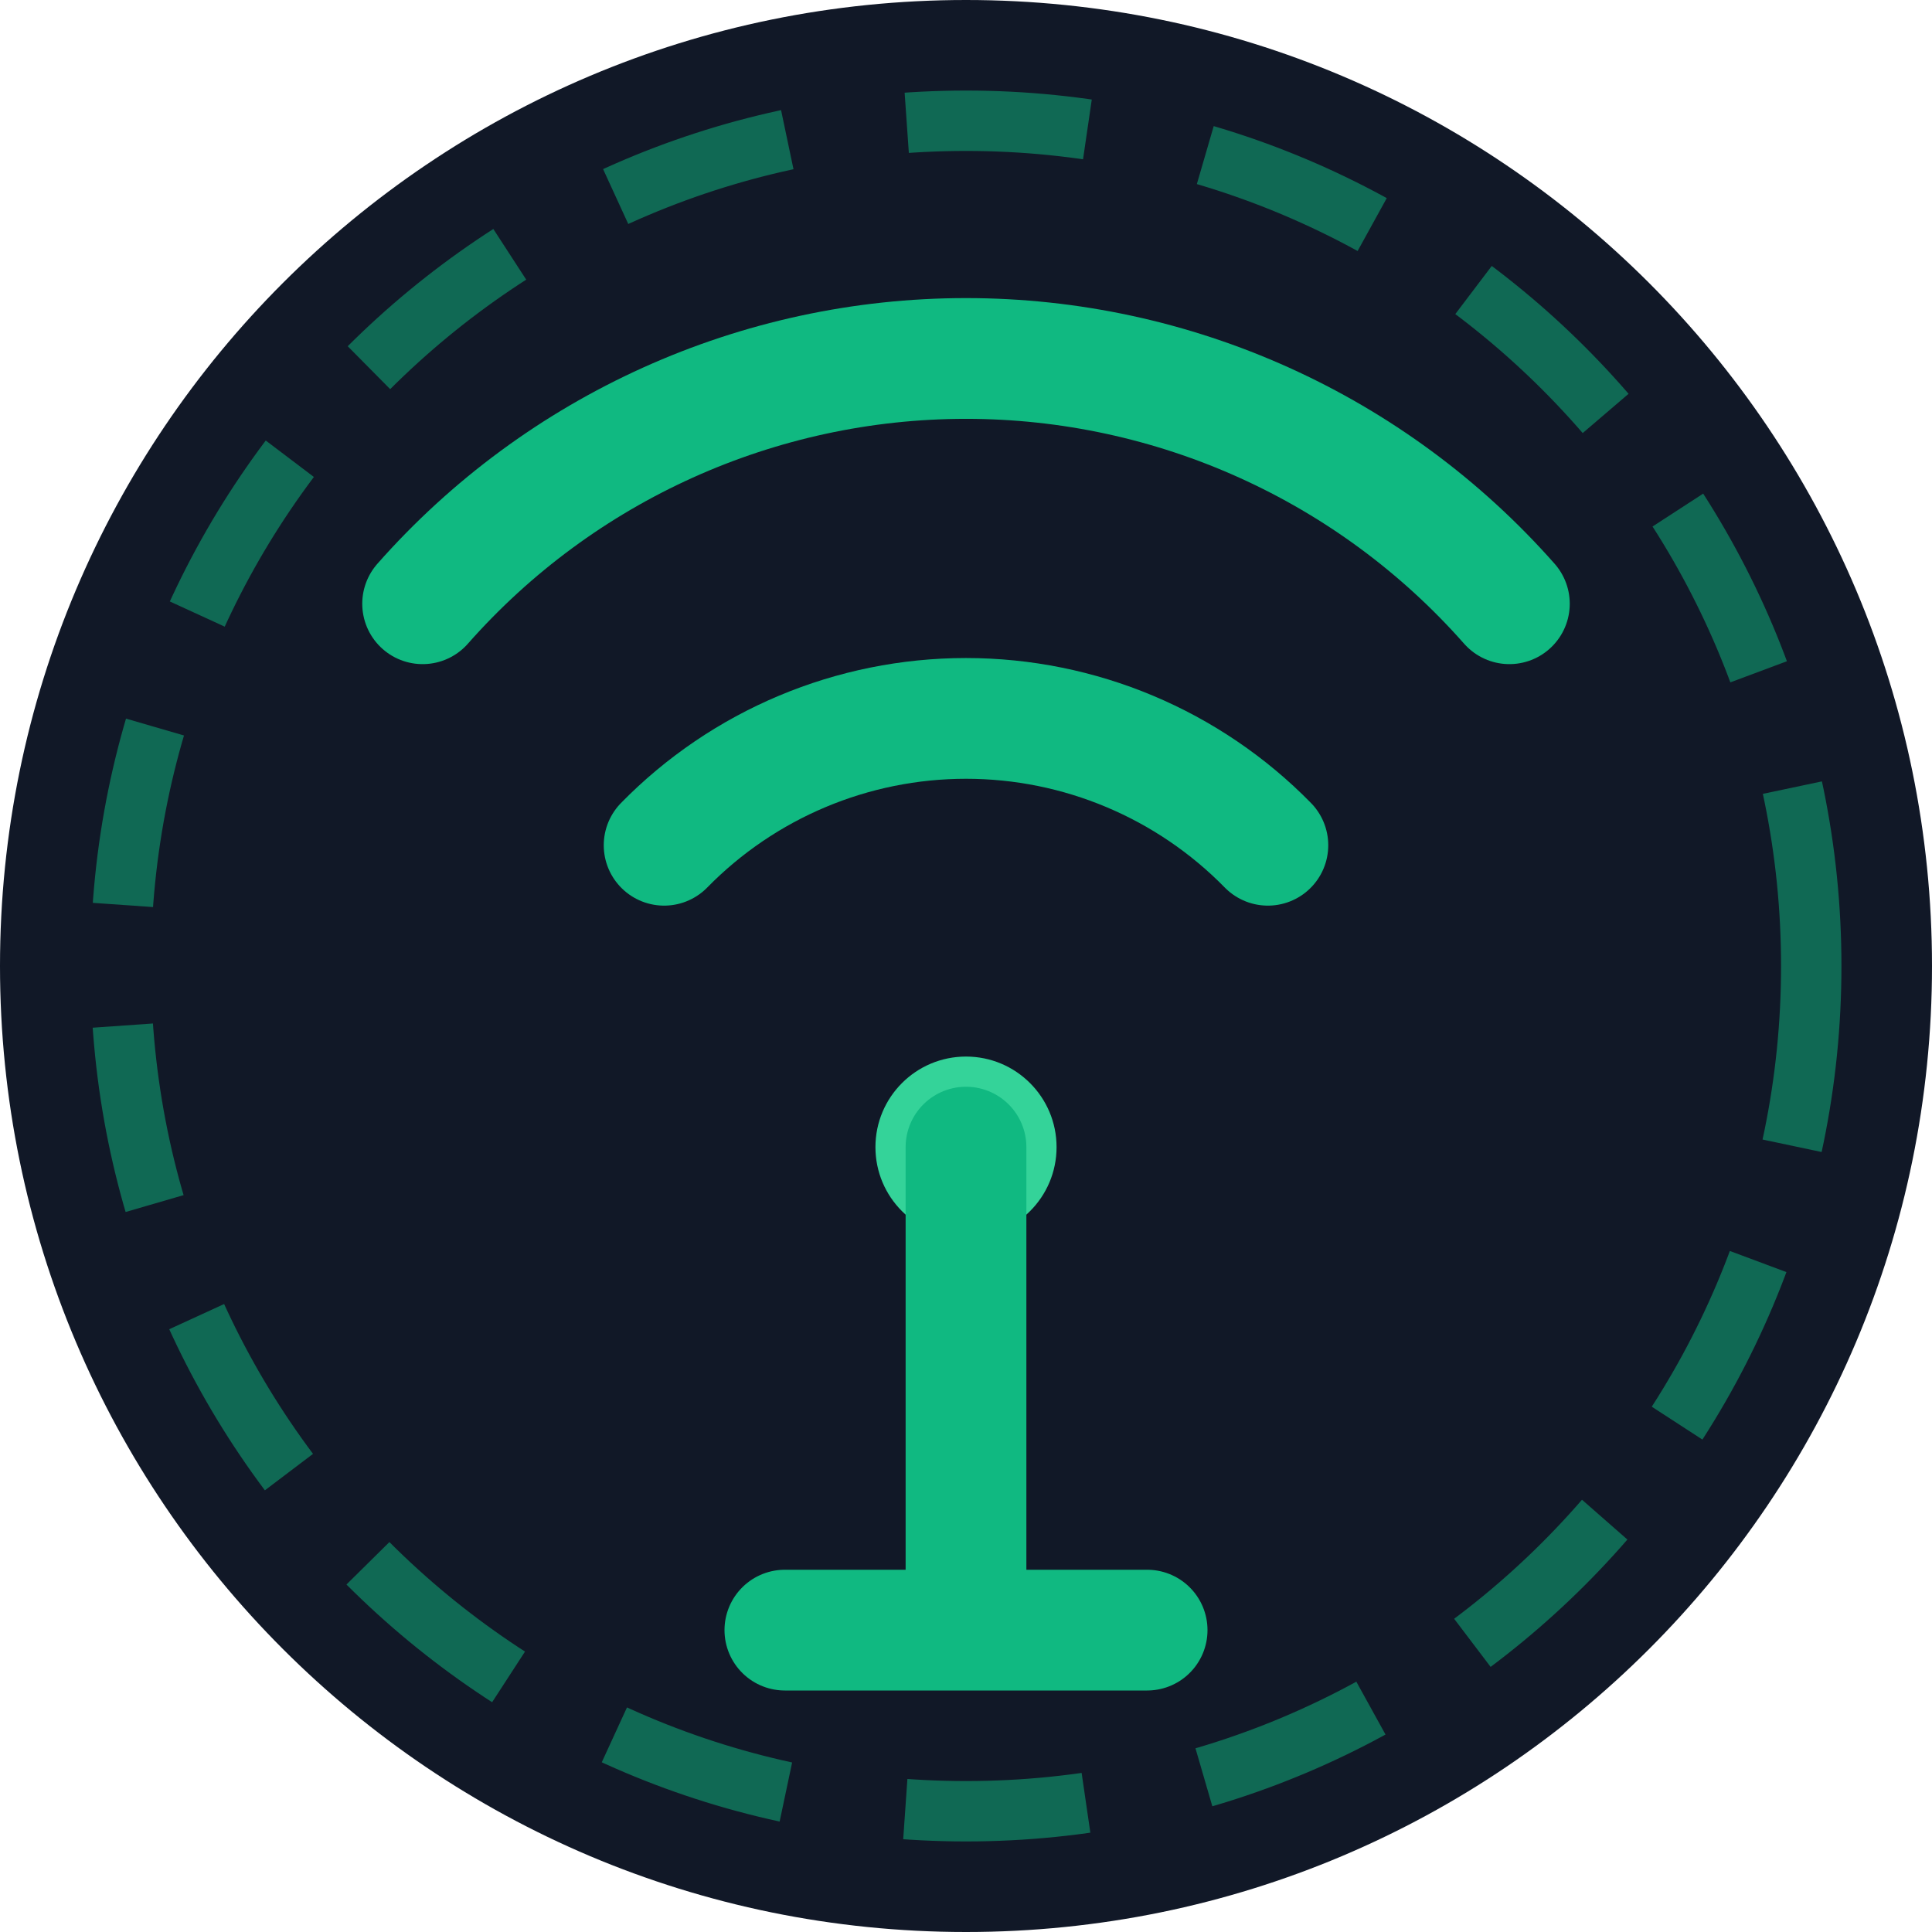
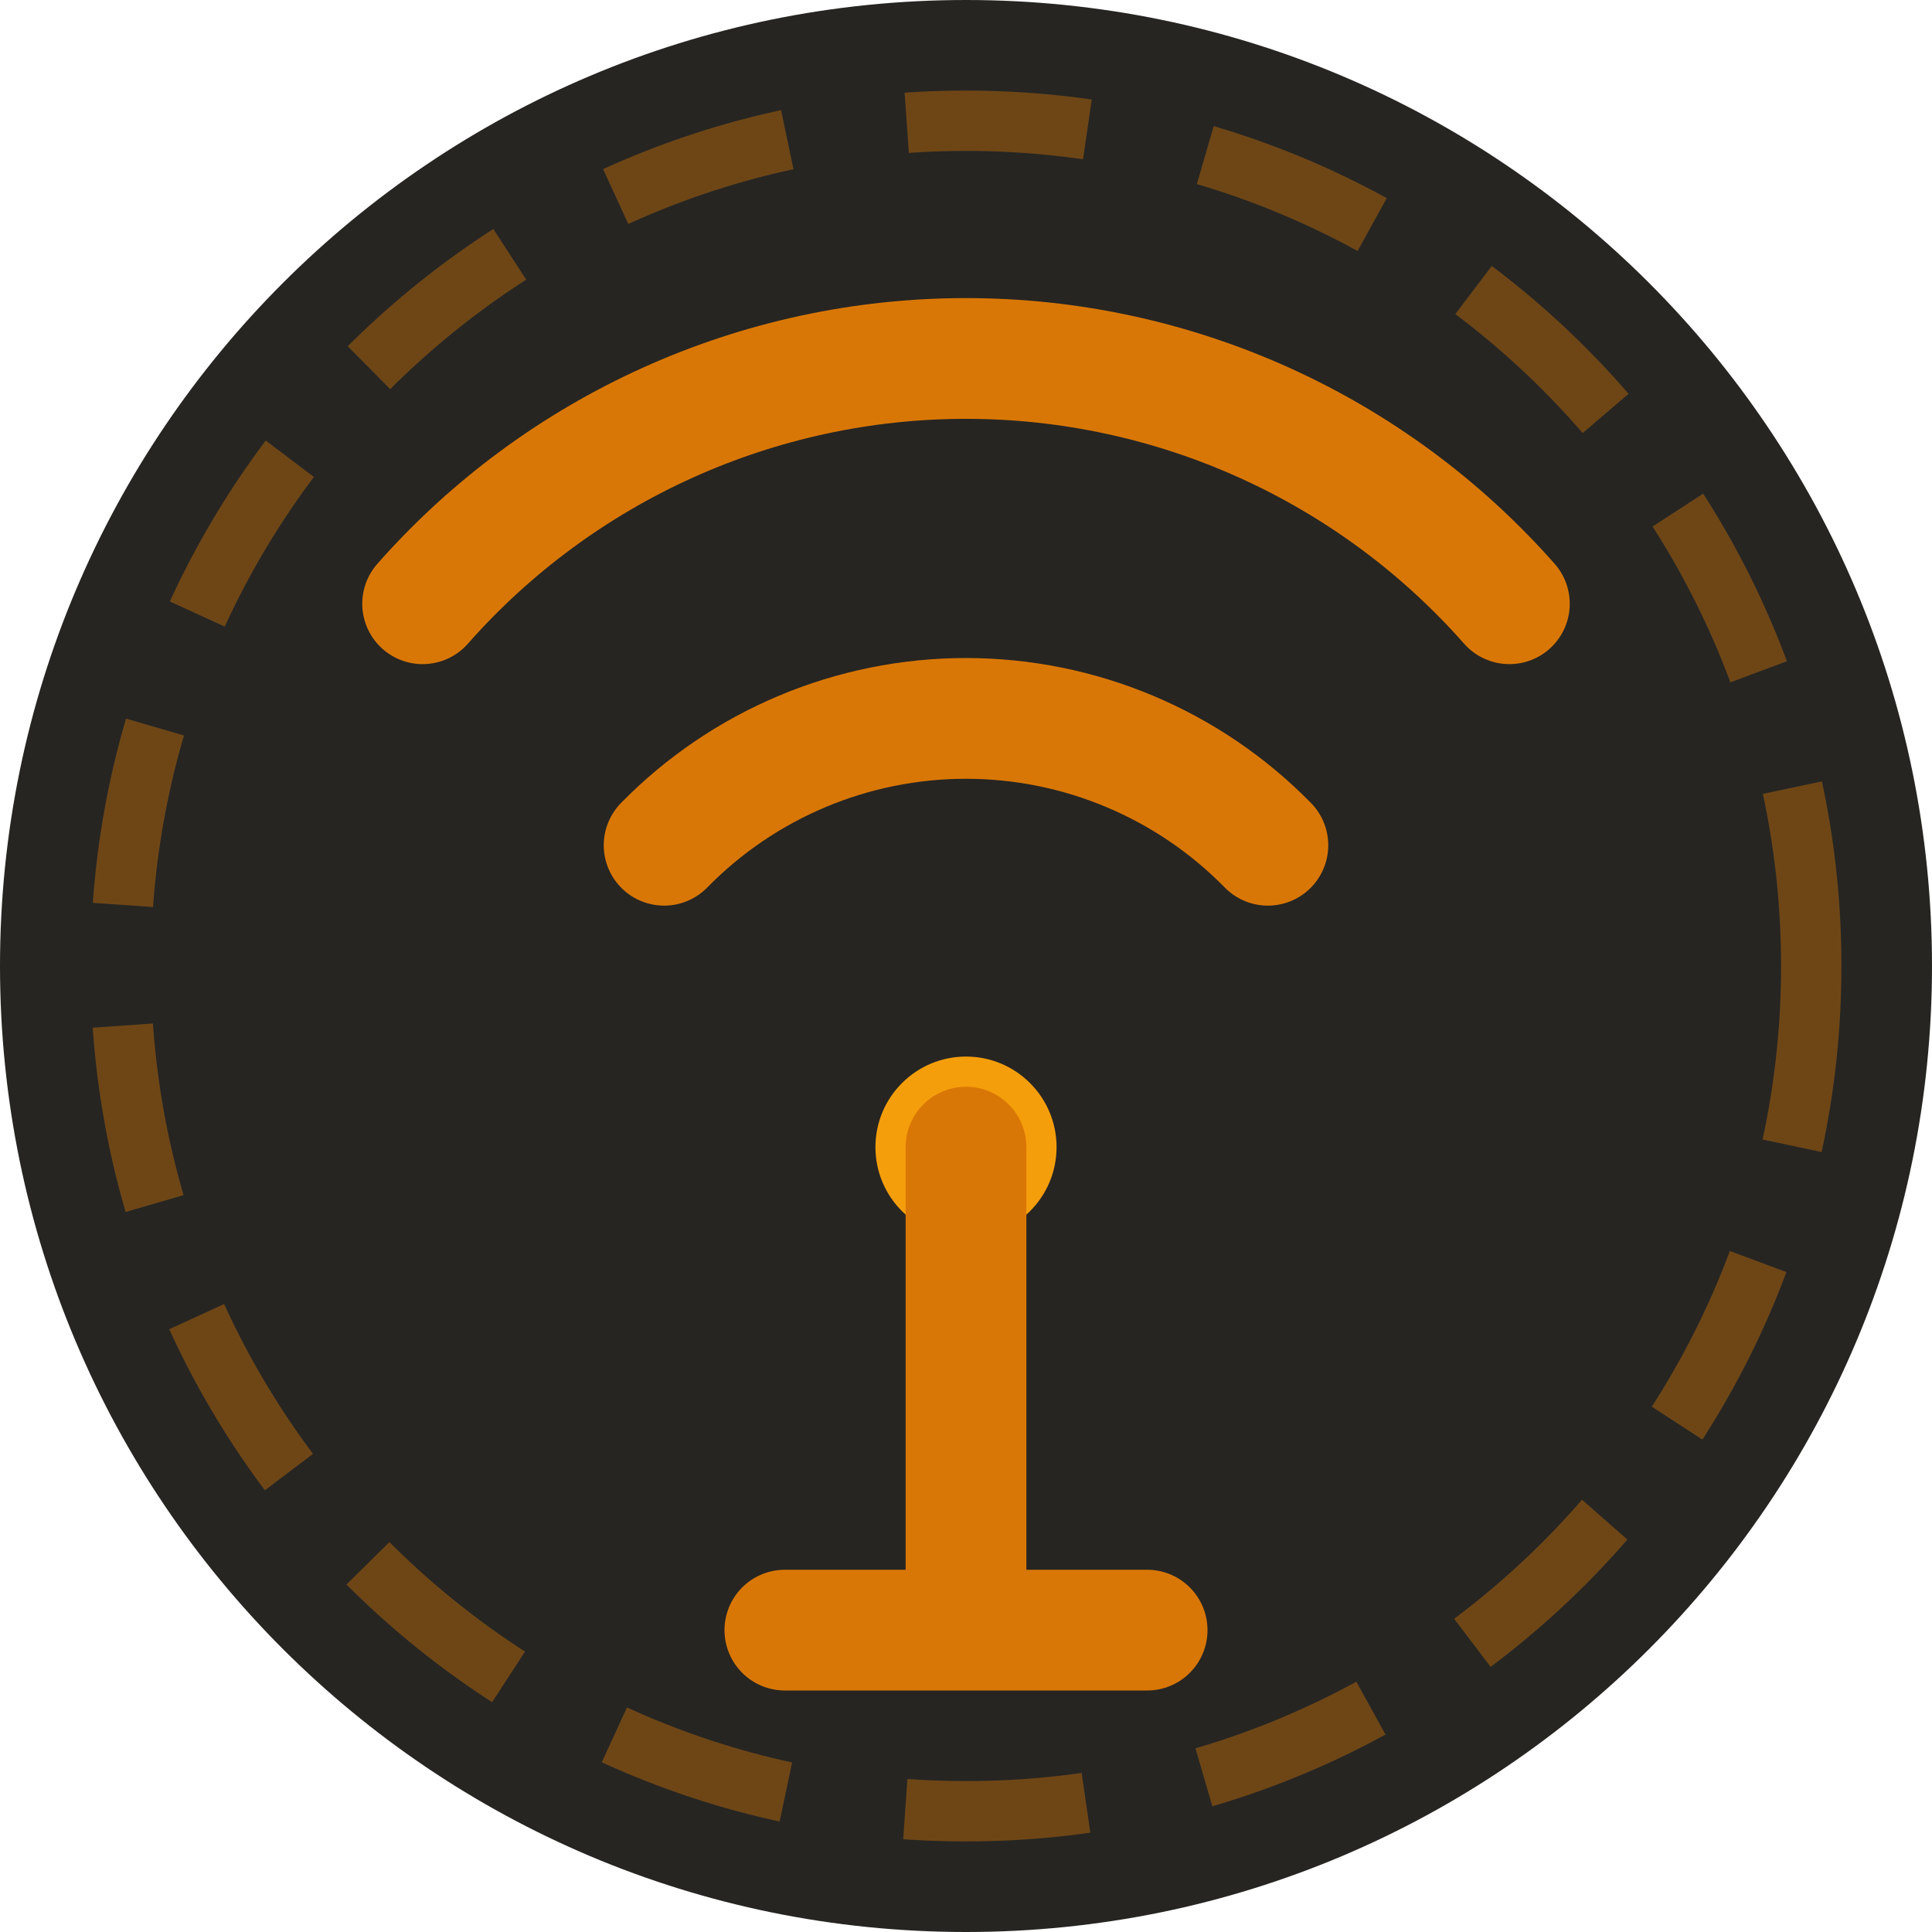
<svg xmlns="http://www.w3.org/2000/svg" viewBox="0 0 32 32" width="32" height="32">
-   <circle cx="16" cy="16" r="16" fill="#111827" />
-   <circle cx="16" cy="16" r="14" stroke="#10b981" stroke-width="1" stroke-dasharray="3 2" fill="none" opacity="0.5" />
-   <path d="M7 10a12 12 0 0 1 18 0" stroke="#10b981" stroke-width="2" stroke-linecap="round" fill="none" />
-   <path d="M11 14a7 7 0 0 1 10 0" stroke="#10b981" stroke-width="2" stroke-linecap="round" fill="none" />
-   <circle cx="16" cy="19" r="1.5" fill="#34d399" />
-   <path d="M16 19v8M13 27h6" stroke="#10b981" stroke-width="2" stroke-linecap="round" fill="none" />
+   <circle cx="16" cy="16" r="16" fill="#262522" />
+   <circle cx="16" cy="16" r="14" stroke="#d97706" stroke-width="1" stroke-dasharray="3 2" fill="none" opacity="0.4" />
+   <path d="M7 10a12 12 0 0 1 18 0" stroke="#d97706" stroke-width="2" stroke-linecap="round" fill="none" />
+   <path d="M11 14a7 7 0 0 1 10 0" stroke="#d97706" stroke-width="2" stroke-linecap="round" fill="none" />
+   <circle cx="16" cy="19" r="1.5" fill="#f59e0b" />
+   <path d="M16 19v8M13 27h6" stroke="#d97706" stroke-width="2" stroke-linecap="round" fill="none" />
</svg>
